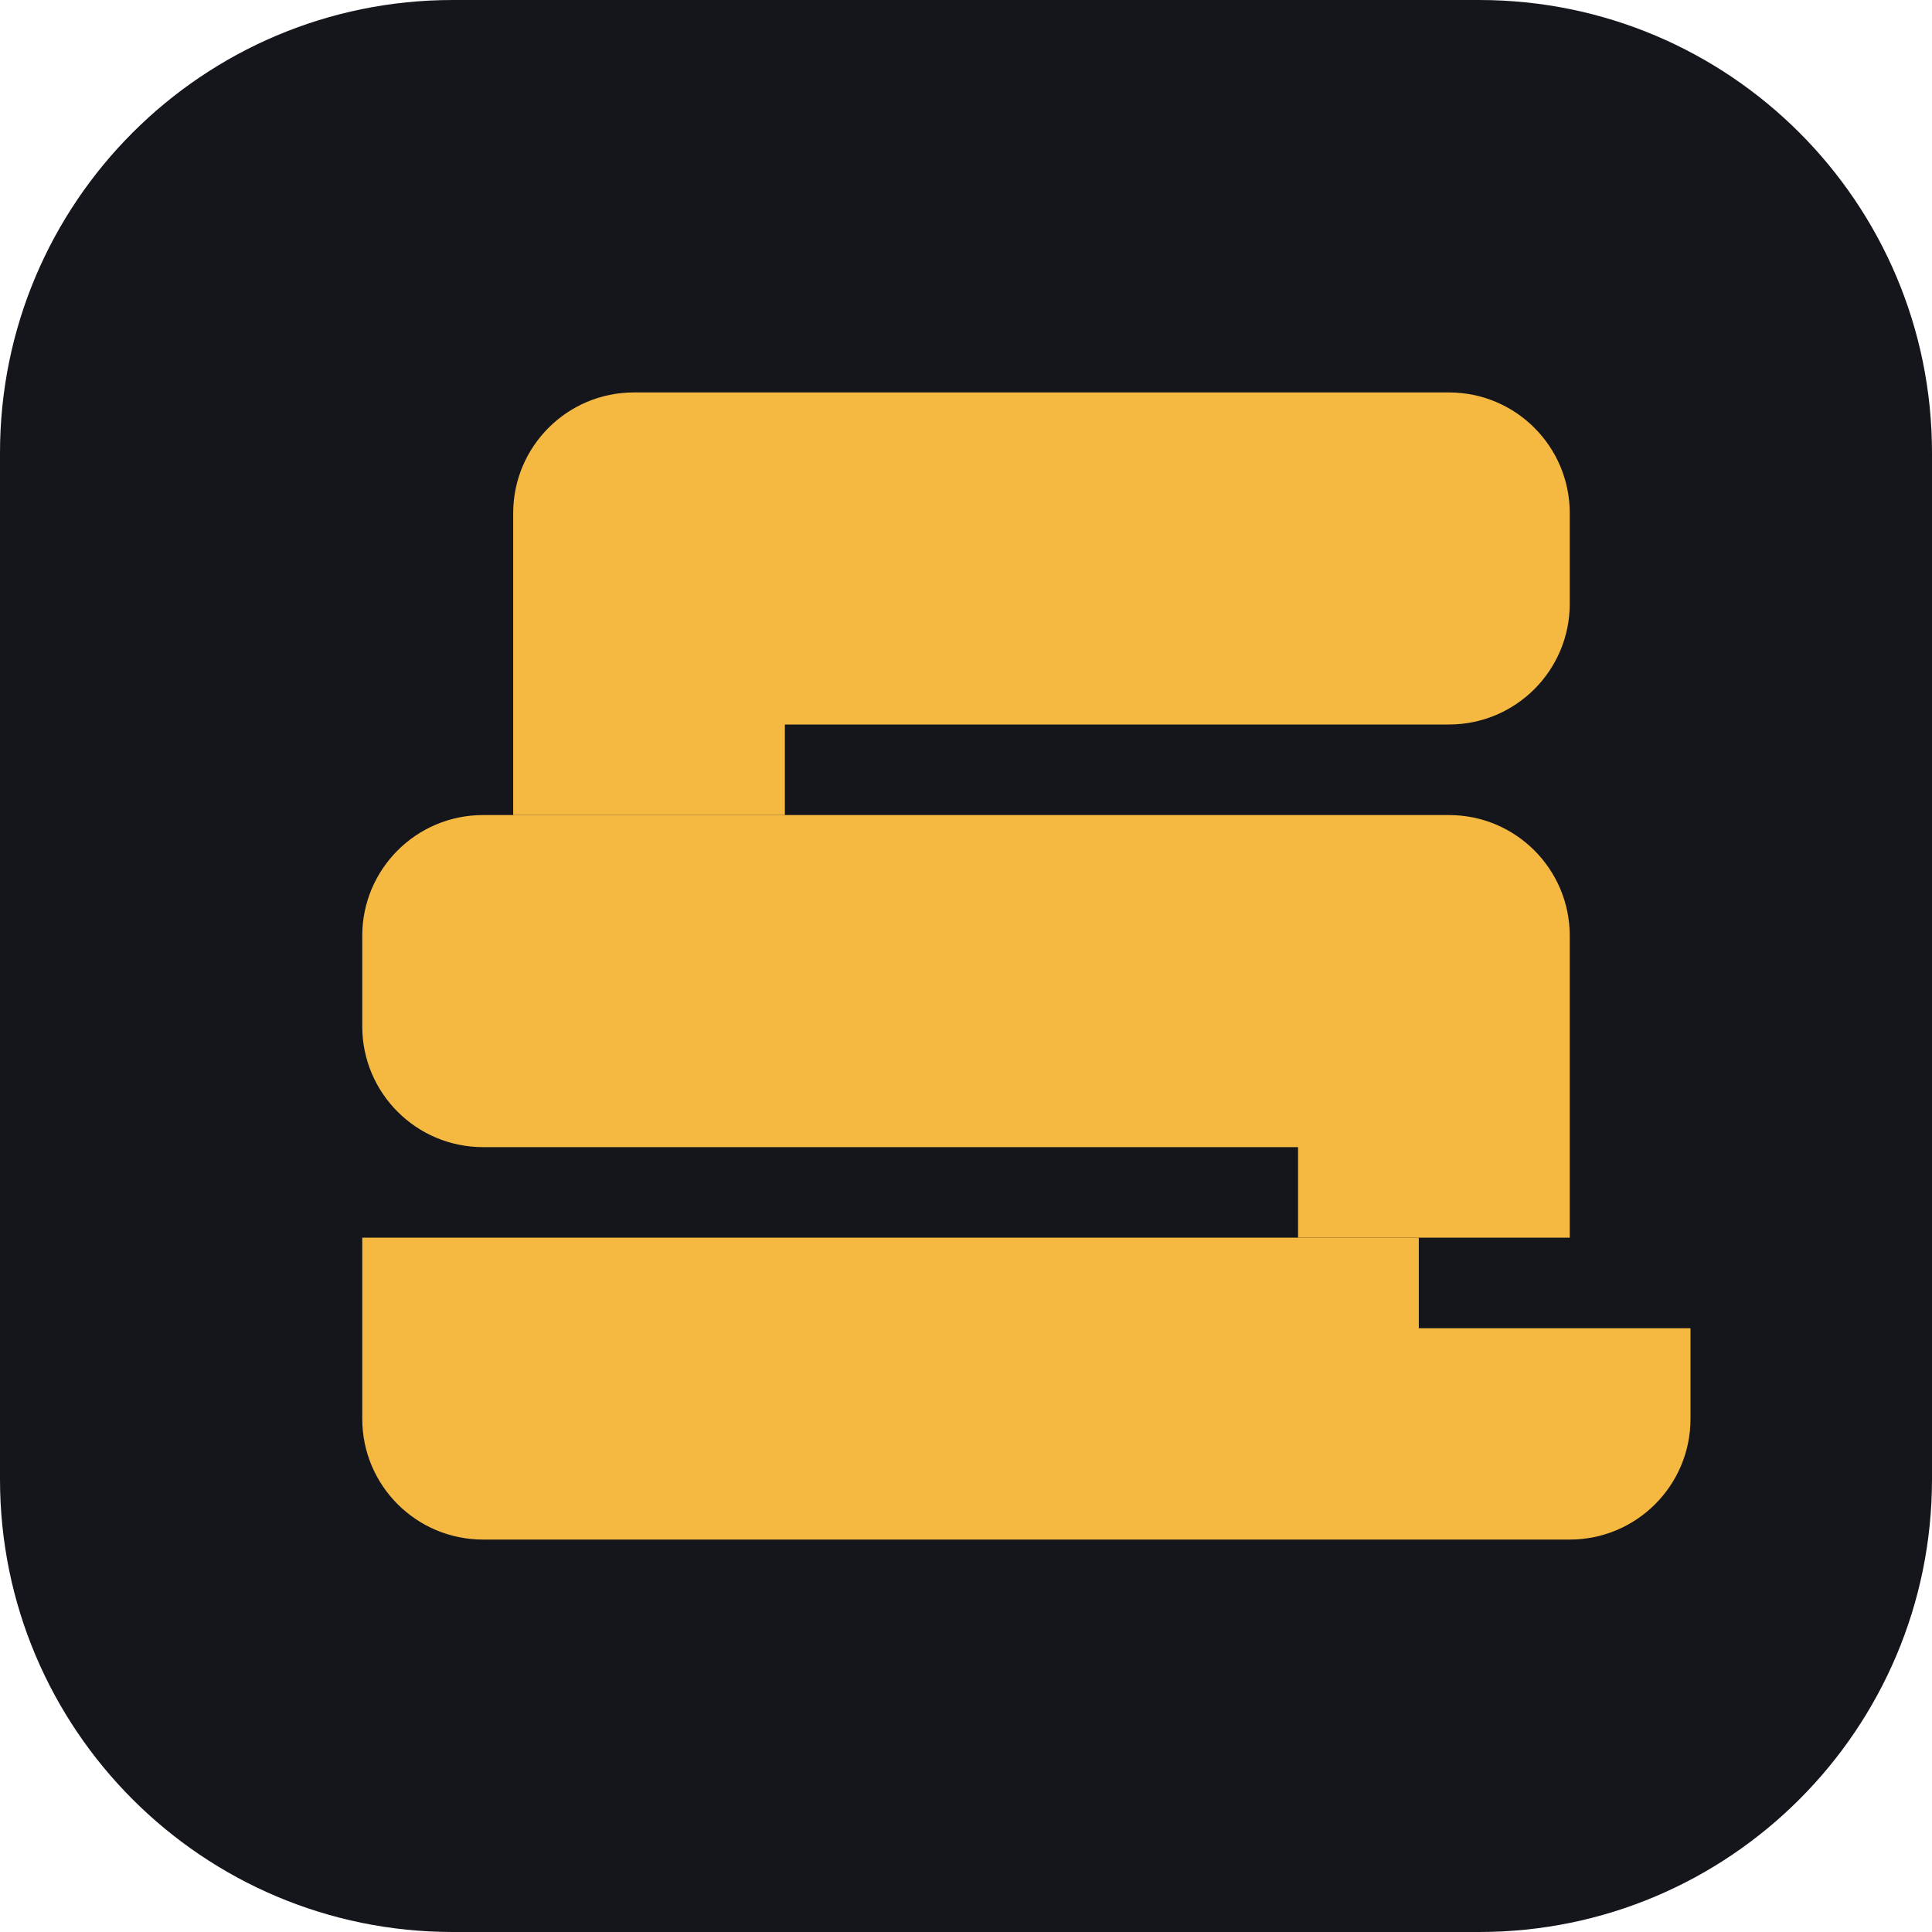
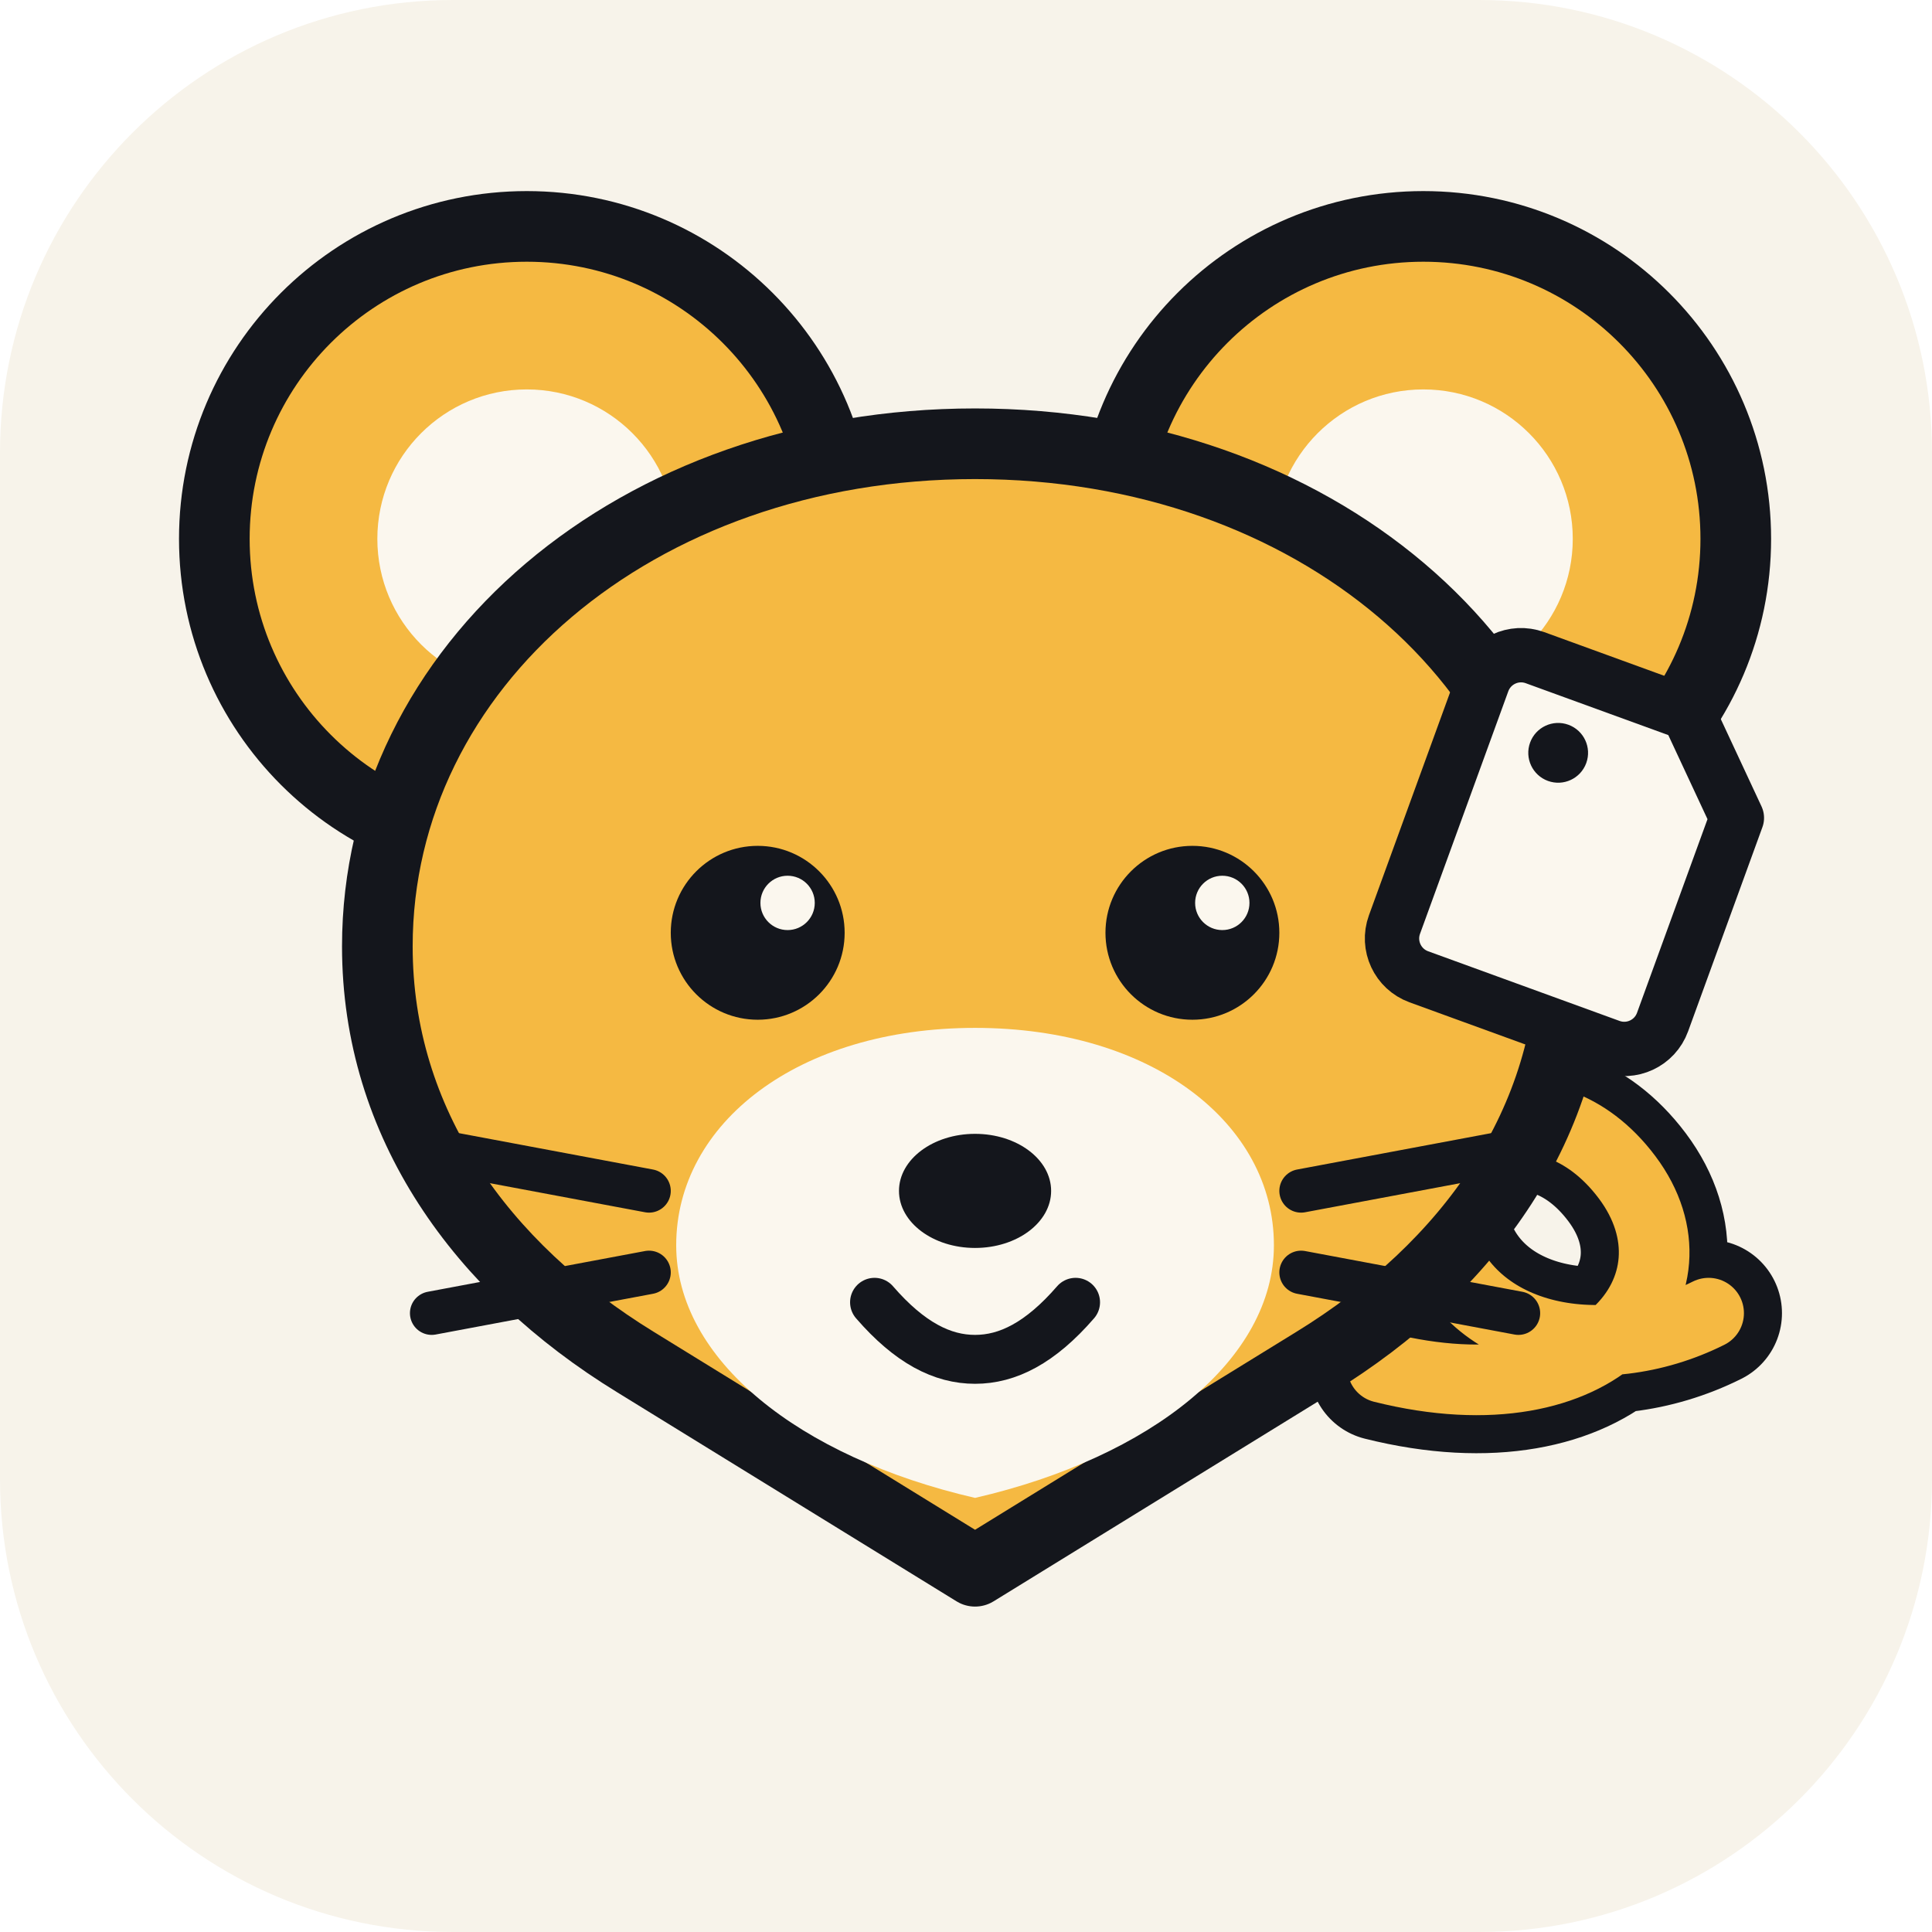
<svg xmlns="http://www.w3.org/2000/svg" viewBox="0 0 64 64" role="img" aria-label="Stoqzy">
-   <rect width="64" height="64" rx="15" fill="#14161C" />
-   <g fill="#F5B942">
-     <path d="M22 13h26a4 4 0 0 1 4 4v3a4 4 0 0 1-4 4H26v3h-9v-10a4 4 0 0 1 4-4z" />
-     <path d="M16 27h32a4 4 0 0 1 4 4v10h-9v-3H16a4 4 0 0 1-4-4v-3a4 4 0 0 1 4-4z" />
-     <path d="M12 41h35v3h9v3a4 4 0 0 1-4 4H16a4 4 0 0 1-4-4v-6z" />
+   <rect width="64" height="64" rx="15" fill="#F7F3EA" />
+   <g transform="translate(3.5 3) scale(0.9)">
+     <g stroke="#14161C" stroke-width="2.6" stroke-linejoin="round" stroke-linecap="round">
+       <path d="M47 47c8 2 12-3 9-7s-8-2-7 2 6 5 10 3" fill="none" stroke="#14161C" stroke-width="5.4" />
+       <path d="M47 47c8 2 12-3 9-7s-8-2-7 2 6 5 10 3" fill="none" stroke="#F5B942" stroke-width="2.6" />
+       <circle cx="15.5" cy="16.5" r="11.5" fill="#F5B942" />
+       <circle cx="48.5" cy="16.5" r="11.5" fill="#F5B942" />
+       <circle cx="15.5" cy="16.5" r="5.5" fill="#FBF7EE" stroke="none" />
+       <circle cx="48.5" cy="16.5" r="5.5" fill="#FBF7EE" stroke="none" />
+       <path d="M32 13c12.5 0 22 8.2 22 18.5 0 6.5-3.8 11.8-9.5 15.3L32 54.5l-12.5-7.7C13.8 43.3 10 38 10 31.5 10 21.2 19.5 13 32 13z" fill="#F5B942" />
+       <path d="M32 34.5c6.5 0 11 3.5 11 8 0 4.2-4.5 7.8-11 9.3-6.5-1.5-11-5.1-11-9.3 0-4.5 4.5-8 11-8z" fill="#FBF7EE" stroke="none" />
+       <circle cx="24" cy="31" r="3.2" fill="#14161C" stroke="none" />
+       <circle cx="40" cy="31" r="3.2" fill="#14161C" stroke="none" />
+       <circle cx="25.1" cy="29.9" r="1" fill="#FBF7EE" stroke="none" />
+       <circle cx="41.1" cy="29.9" r="1" fill="#FBF7EE" stroke="none" />
+       <ellipse cx="32" cy="40.5" rx="2.8" ry="2.1" fill="#14161C" stroke="none" />
+       <path d="M28.3 44.6c1.3 1.5 2.5 2.1 3.7 2.1s2.4-.6 3.7-2.1" fill="none" stroke="#14161C" stroke-width="1.8" />
+       <path d="M20 40.5l-8-1.5M20 43.5l-8 1.5M44 40.5l8-1.5M44 43.5l8 1.5" fill="none" stroke="#14161C" stroke-width="1.6" />
+       <g transform="rotate(20 55 26)">
+         <path d="M51 22h6l3 3v8a1.5 1.5 0 0 1-1.5 1.5H51A1.5 1.5 0 0 1 49.5 33v-9.5A1.5 1.5 0 0 1 51 22z" fill="#FBF7EE" stroke-width="2" />
+         <circle cx="53" cy="25" r="1.1" fill="#14161C" stroke="none" />
+       </g>
+     </g>
  </g>
</svg>
